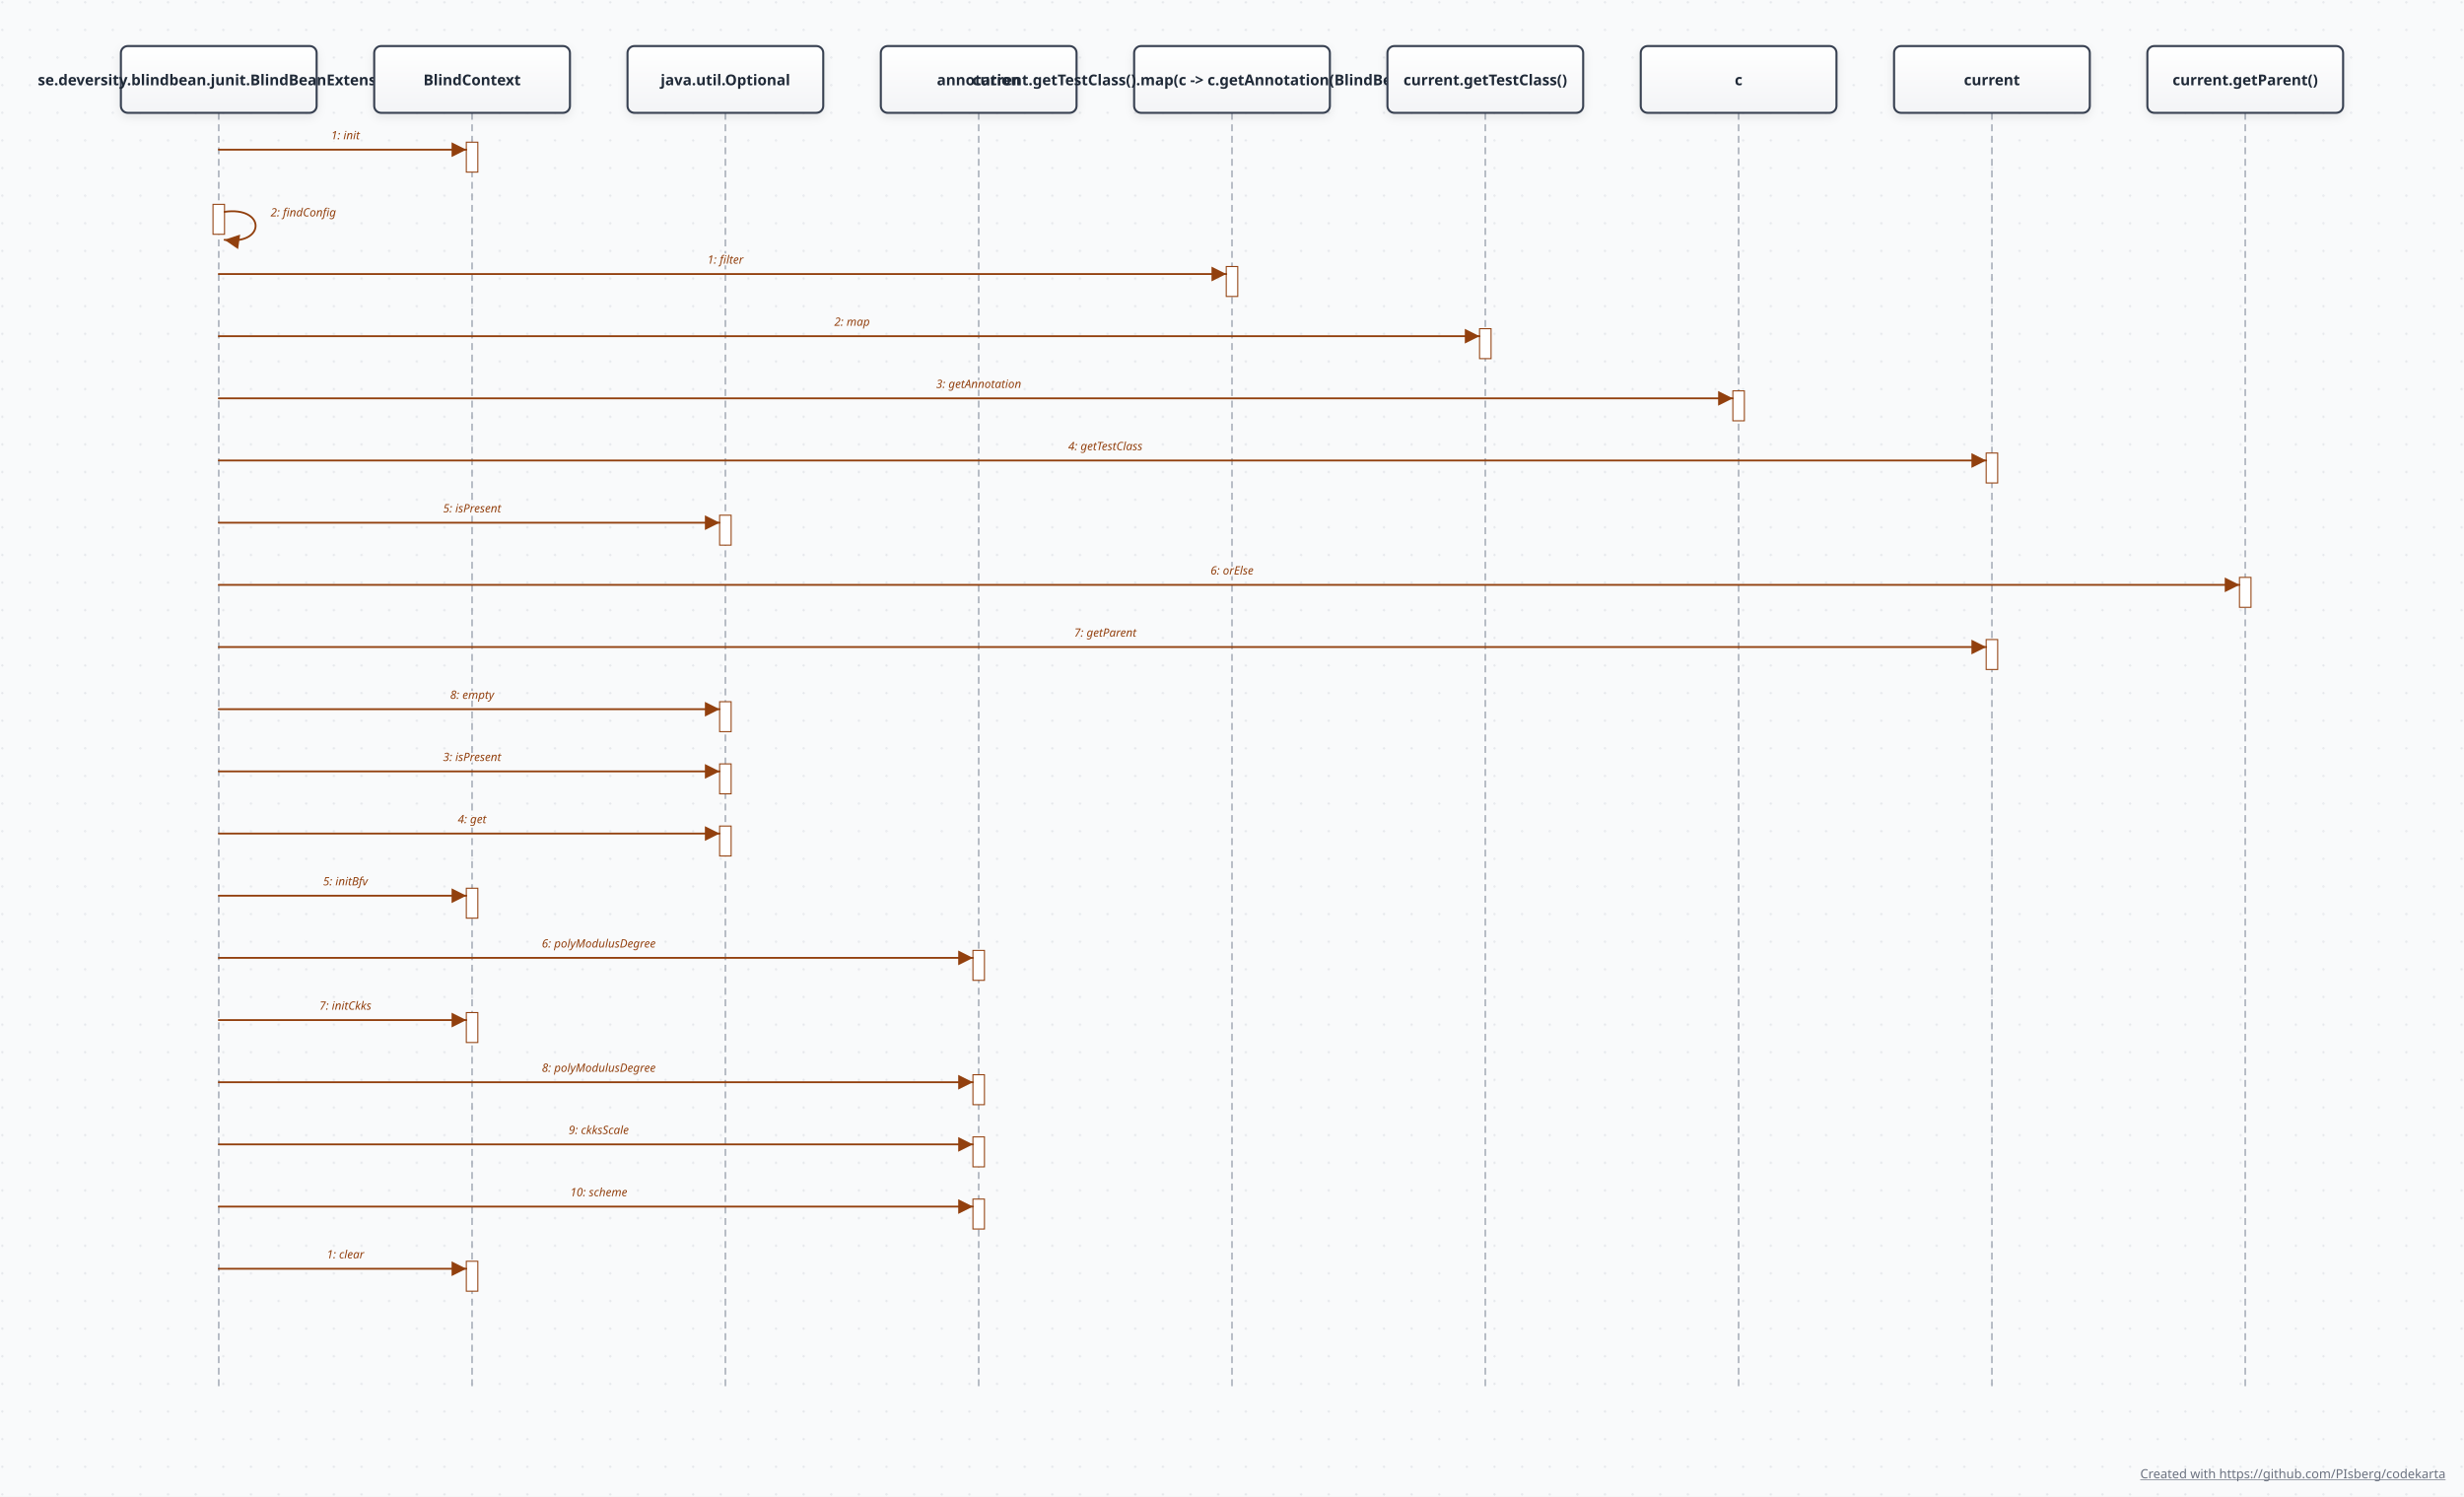
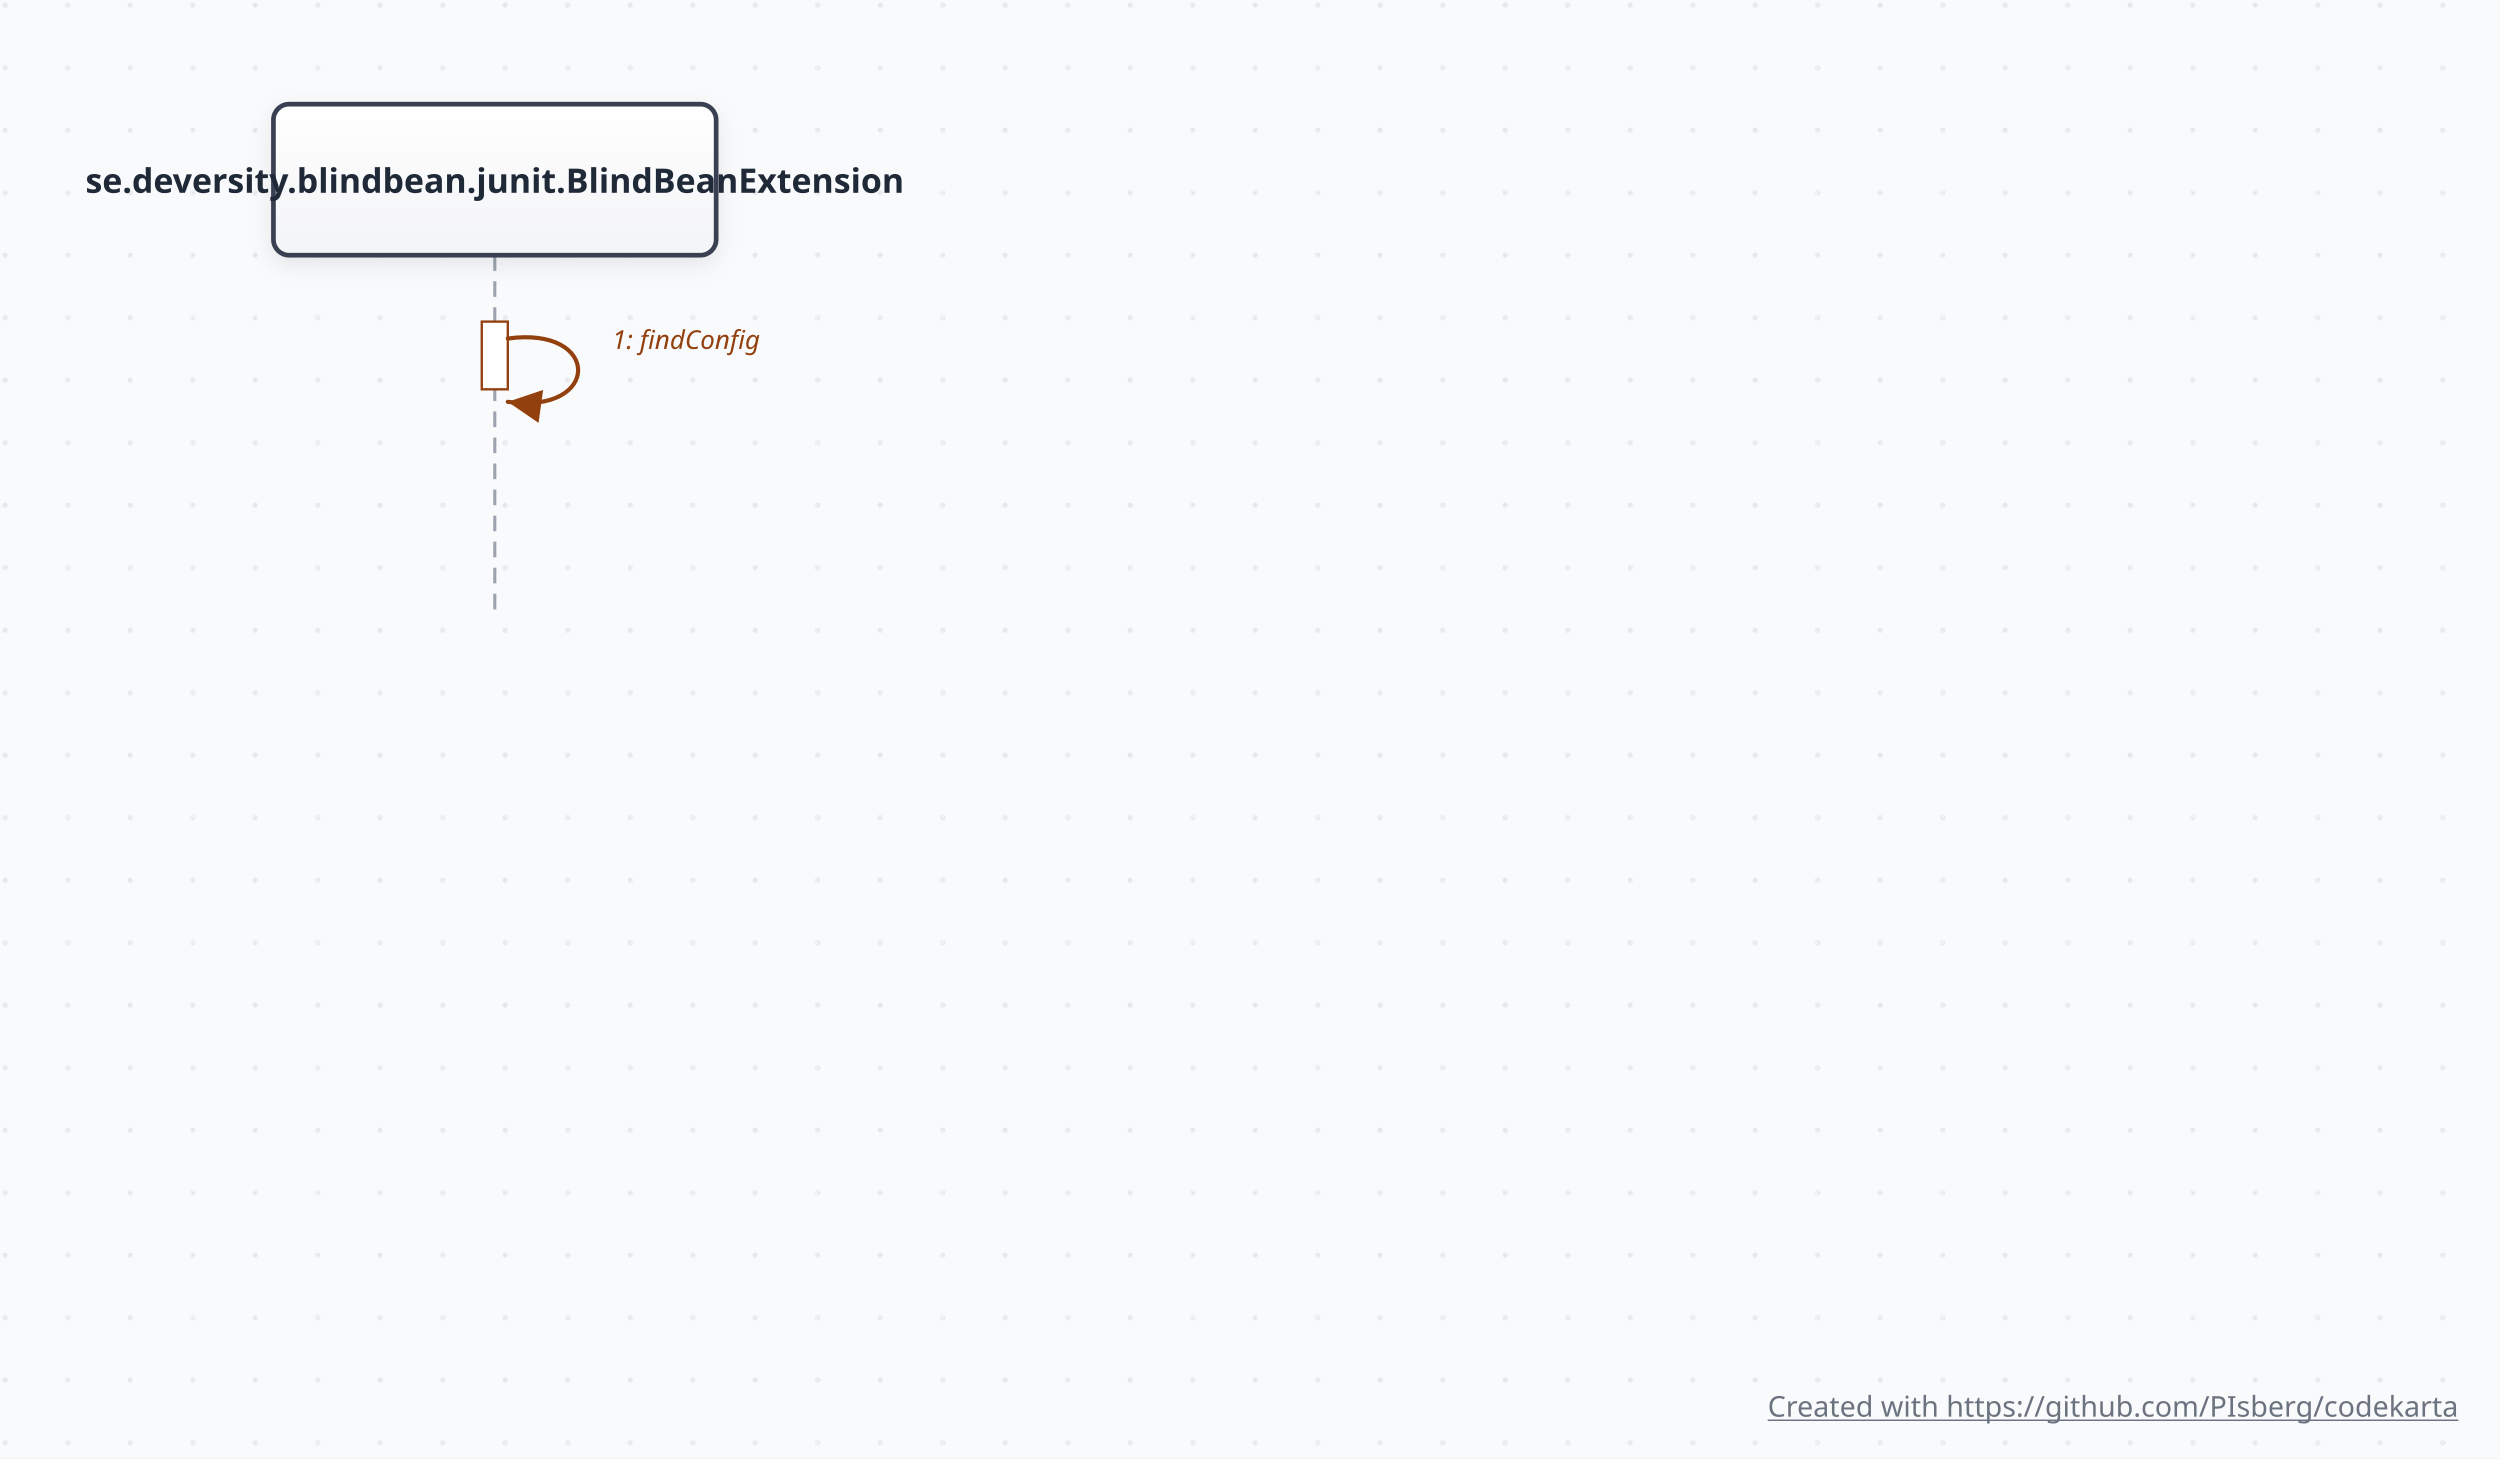
- <svg xmlns="http://www.w3.org/2000/svg" width="2140" height="1300" viewBox="0 0 2140 1300">
+ <svg xmlns="http://www.w3.org/2000/svg" width="960" height="560" viewBox="0 0 960 560">
  <defs>
    <style>
svg { font-family: 'Outfit', 'Inter', -apple-system, BlinkMacSystemFont, 'Segoe UI', sans-serif; }
text { font-family: 'Outfit', 'Inter', -apple-system, BlinkMacSystemFont, 'Segoe UI', sans-serif !important; }
.node-rect { transition: filter 0.2s ease, stroke-width 0.2s ease, stroke 0.2s ease; }
.node-rect:hover { stroke-width: 2.2 !important; filter: drop-shadow(0 8px 16px rgba(15, 23, 42, 0.12)) !important; }
.edge-line { stroke-linecap: round; stroke-linejoin: round; transition: stroke-width 0.2s ease; }
.edge-line:hover { stroke-width: 2.5 !important; }
.edge-label { paint-order: stroke; stroke: #f9fafb; stroke-width: 3; font-weight: 500; }
.diagram-attribution { fill: #9ca3af; text-decoration: none; transition: fill 0.2s ease; }
.diagram-attribution:hover { fill: #4b5563; text-decoration: underline; }
.group-rect { transition: stroke-width 0.2s ease; }
.node-label { pointer-events: none; }
</style>
    <filter id="nodeShadow" x="-20%" y="-20%" width="140%" height="140%">
      <feDropShadow dx="0" dy="3" stdDeviation="4" flood-color="#0f172a" flood-opacity="0.08" />
    </filter>
    <linearGradient id="grad-CLASS" x1="0%" y1="0%" x2="0%" y2="100%">
      <stop offset="0%" stop-color="#ffffff" />
      <stop offset="100%" stop-color="#f3f4f6" />
    </linearGradient>
    <linearGradient id="grad-INTERFACE" x1="0%" y1="0%" x2="0%" y2="100%">
      <stop offset="0%" stop-color="#eff6ff" />
      <stop offset="100%" stop-color="#dbeafe" />
    </linearGradient>
    <linearGradient id="grad-MODULE" x1="0%" y1="0%" x2="0%" y2="100%">
      <stop offset="0%" stop-color="#faf5ff" />
      <stop offset="100%" stop-color="#ede9fe" />
    </linearGradient>
    <linearGradient id="grad-METHOD" x1="0%" y1="0%" x2="0%" y2="100%">
      <stop offset="0%" stop-color="#fffbeb" />
      <stop offset="100%" stop-color="#fef3c7" />
    </linearGradient>
    <linearGradient id="grad-PACKAGE" x1="0%" y1="0%" x2="0%" y2="100%">
      <stop offset="0%" stop-color="#ecfdf5" />
      <stop offset="100%" stop-color="#d1fae5" />
    </linearGradient>
    <linearGradient id="grad-EXCEPTION" x1="0%" y1="0%" x2="0%" y2="100%">
      <stop offset="0%" stop-color="#fef2f2" />
      <stop offset="100%" stop-color="#fee2e2" />
    </linearGradient>
    <linearGradient id="grad-STATE" x1="0%" y1="0%" x2="0%" y2="100%">
      <stop offset="0%" stop-color="#f0f9ff" />
      <stop offset="100%" stop-color="#e0f2fe" />
    </linearGradient>
    <pattern id="dotGrid" width="24" height="24" patternUnits="userSpaceOnUse">
      <circle cx="2" cy="2" r="1" fill="#e5e7eb" />
    </pattern>
    <marker id="seq-marker-call" markerWidth="10" markerHeight="8" refX="8" refY="4" orient="auto">
      <path d="M0,0 L8,4 L0,8 Z" fill="#92400e" />
    </marker>
    <marker id="seq-marker-exc" markerWidth="10" markerHeight="8" refX="8" refY="4" orient="auto">
      <path d="M0,0 L8,4 L0,8 Z" fill="#dc2626" />
    </marker>
  </defs>
-   <rect width="2140" height="1300" fill="#f9fafb" />
-   <rect width="2140" height="1300" fill="url(#dotGrid)" />
-   <line x1="190.0" y1="98.0" x2="190.0" y2="1206.0" stroke="#9ca3af" stroke-width="1.2" stroke-dasharray="6,4" />
-   <line x1="410.0" y1="98.0" x2="410.0" y2="1206.0" stroke="#9ca3af" stroke-width="1.2" stroke-dasharray="6,4" />
-   <line x1="630.0" y1="98.0" x2="630.0" y2="1206.0" stroke="#9ca3af" stroke-width="1.2" stroke-dasharray="6,4" />
-   <line x1="850.0" y1="98.0" x2="850.0" y2="1206.0" stroke="#9ca3af" stroke-width="1.2" stroke-dasharray="6,4" />
-   <line x1="1070.0" y1="98.0" x2="1070.0" y2="1206.0" stroke="#9ca3af" stroke-width="1.2" stroke-dasharray="6,4" />
-   <line x1="1290.0" y1="98.0" x2="1290.0" y2="1206.0" stroke="#9ca3af" stroke-width="1.2" stroke-dasharray="6,4" />
-   <line x1="1510.0" y1="98.0" x2="1510.0" y2="1206.0" stroke="#9ca3af" stroke-width="1.2" stroke-dasharray="6,4" />
-   <line x1="1730.0" y1="98.0" x2="1730.0" y2="1206.0" stroke="#9ca3af" stroke-width="1.2" stroke-dasharray="6,4" />
-   <line x1="1950.0" y1="98.0" x2="1950.0" y2="1206.0" stroke="#9ca3af" stroke-width="1.2" stroke-dasharray="6,4" />
-   <rect x="405.0" y="123.5" width="10.0" height="26.0" fill="#ffffff" stroke="#92400e" stroke-width="0.9" />
-   <rect x="185.0" y="177.5" width="10.0" height="26.0" fill="#ffffff" stroke="#92400e" stroke-width="0.9" />
-   <rect x="1065.0" y="231.5" width="10.0" height="26.0" fill="#ffffff" stroke="#92400e" stroke-width="0.9" />
-   <rect x="1285.0" y="285.5" width="10.0" height="26.0" fill="#ffffff" stroke="#92400e" stroke-width="0.9" />
-   <rect x="1505.0" y="339.5" width="10.0" height="26.0" fill="#ffffff" stroke="#92400e" stroke-width="0.9" />
-   <rect x="1725.0" y="393.5" width="10.0" height="26.0" fill="#ffffff" stroke="#92400e" stroke-width="0.9" />
-   <rect x="625.0" y="447.5" width="10.0" height="26.0" fill="#ffffff" stroke="#92400e" stroke-width="0.9" />
-   <rect x="1945.0" y="501.5" width="10.0" height="26.0" fill="#ffffff" stroke="#92400e" stroke-width="0.9" />
-   <rect x="1725.0" y="555.5" width="10.0" height="26.0" fill="#ffffff" stroke="#92400e" stroke-width="0.9" />
-   <rect x="625.0" y="609.5" width="10.0" height="26.0" fill="#ffffff" stroke="#92400e" stroke-width="0.9" />
-   <rect x="625.0" y="663.5" width="10.0" height="26.0" fill="#ffffff" stroke="#92400e" stroke-width="0.9" />
-   <rect x="625.0" y="717.5" width="10.0" height="26.0" fill="#ffffff" stroke="#92400e" stroke-width="0.9" />
-   <rect x="405.0" y="771.5" width="10.0" height="26.0" fill="#ffffff" stroke="#92400e" stroke-width="0.9" />
-   <rect x="845.0" y="825.5" width="10.0" height="26.0" fill="#ffffff" stroke="#92400e" stroke-width="0.9" />
-   <rect x="405.0" y="879.5" width="10.0" height="26.0" fill="#ffffff" stroke="#92400e" stroke-width="0.9" />
-   <rect x="845.0" y="933.5" width="10.0" height="26.0" fill="#ffffff" stroke="#92400e" stroke-width="0.9" />
-   <rect x="845.0" y="987.5" width="10.0" height="26.0" fill="#ffffff" stroke="#92400e" stroke-width="0.9" />
-   <rect x="845.0" y="1041.5" width="10.0" height="26.0" fill="#ffffff" stroke="#92400e" stroke-width="0.9" />
-   <rect x="405.0" y="1095.5" width="10.0" height="26.0" fill="#ffffff" stroke="#92400e" stroke-width="0.9" />
-   <line class="edge-line" data-source="se.deversity.blindbean.junit.BlindBeanExtension.beforeEach" data-target="BlindContext.init" data-type="CALLS" x1="190.0" y1="130.0" x2="405.0" y2="130.0" stroke="#92400e" stroke-width="1.6" marker-end="url(#seq-marker-call)" />
-   <text class="edge-label" data-source="se.deversity.blindbean.junit.BlindBeanExtension.beforeEach" data-target="BlindContext.init" data-type="CALLS" x="300.0" y="121.0" text-anchor="middle" font-family="sans-serif" font-size="10" fill="#92400e" font-style="italic">1: init</text>
-   <path class="edge-line" data-source="se.deversity.blindbean.junit.BlindBeanExtension.beforeEach" data-target="se.deversity.blindbean.junit.BlindBeanExtension.findConfig" data-type="CALLS" d="M195.0 184.0 C231.0 179.0 231.0 213.3 195.0 208.3" fill="none" stroke="#92400e" stroke-width="1.6" marker-end="url(#seq-marker-call)" />
-   <text class="edge-label" data-source="se.deversity.blindbean.junit.BlindBeanExtension.beforeEach" data-target="se.deversity.blindbean.junit.BlindBeanExtension.findConfig" data-type="CALLS" x="235.0" y="188.0" text-anchor="start" font-family="sans-serif" font-size="10" fill="#92400e" font-style="italic">2: findConfig</text>
-   <line class="edge-line" data-source="se.deversity.blindbean.junit.BlindBeanExtension.findConfig" data-target="current.getTestClass().map(c -&gt; c.getAnnotation(BlindBeanTest.class)).filter" data-type="CALLS" x1="190.0" y1="238.0" x2="1065.0" y2="238.0" stroke="#92400e" stroke-width="1.6" marker-end="url(#seq-marker-call)" />
-   <text class="edge-label" data-source="se.deversity.blindbean.junit.BlindBeanExtension.findConfig" data-target="current.getTestClass().map(c -&gt; c.getAnnotation(BlindBeanTest.class)).filter" data-type="CALLS" x="630.0" y="229.0" text-anchor="middle" font-family="sans-serif" font-size="10" fill="#92400e" font-style="italic">1: filter</text>
-   <line class="edge-line" data-source="se.deversity.blindbean.junit.BlindBeanExtension.findConfig" data-target="current.getTestClass().map" data-type="CALLS" x1="190.0" y1="292.0" x2="1285.0" y2="292.0" stroke="#92400e" stroke-width="1.6" marker-end="url(#seq-marker-call)" />
-   <text class="edge-label" data-source="se.deversity.blindbean.junit.BlindBeanExtension.findConfig" data-target="current.getTestClass().map" data-type="CALLS" x="740.0" y="283.0" text-anchor="middle" font-family="sans-serif" font-size="10" fill="#92400e" font-style="italic">2: map</text>
-   <line class="edge-line" data-source="se.deversity.blindbean.junit.BlindBeanExtension.findConfig" data-target="c.getAnnotation" data-type="CALLS" x1="190.0" y1="346.0" x2="1505.0" y2="346.0" stroke="#92400e" stroke-width="1.6" marker-end="url(#seq-marker-call)" />
-   <text class="edge-label" data-source="se.deversity.blindbean.junit.BlindBeanExtension.findConfig" data-target="c.getAnnotation" data-type="CALLS" x="850.0" y="337.0" text-anchor="middle" font-family="sans-serif" font-size="10" fill="#92400e" font-style="italic">3: getAnnotation</text>
-   <line class="edge-line" data-source="se.deversity.blindbean.junit.BlindBeanExtension.findConfig" data-target="current.getTestClass" data-type="CALLS" x1="190.0" y1="400.0" x2="1725.0" y2="400.0" stroke="#92400e" stroke-width="1.6" marker-end="url(#seq-marker-call)" />
-   <text class="edge-label" data-source="se.deversity.blindbean.junit.BlindBeanExtension.findConfig" data-target="current.getTestClass" data-type="CALLS" x="960.0" y="391.0" text-anchor="middle" font-family="sans-serif" font-size="10" fill="#92400e" font-style="italic">4: getTestClass</text>
-   <line class="edge-line" data-source="se.deversity.blindbean.junit.BlindBeanExtension.findConfig" data-target="java.util.Optional.isPresent" data-type="CALLS" x1="190.0" y1="454.0" x2="625.0" y2="454.0" stroke="#92400e" stroke-width="1.6" marker-end="url(#seq-marker-call)" />
-   <text class="edge-label" data-source="se.deversity.blindbean.junit.BlindBeanExtension.findConfig" data-target="java.util.Optional.isPresent" data-type="CALLS" x="410.0" y="445.0" text-anchor="middle" font-family="sans-serif" font-size="10" fill="#92400e" font-style="italic">5: isPresent</text>
-   <line class="edge-line" data-source="se.deversity.blindbean.junit.BlindBeanExtension.findConfig" data-target="current.getParent().orElse" data-type="CALLS" x1="190.0" y1="508.0" x2="1945.0" y2="508.0" stroke="#92400e" stroke-width="1.6" marker-end="url(#seq-marker-call)" />
-   <text class="edge-label" data-source="se.deversity.blindbean.junit.BlindBeanExtension.findConfig" data-target="current.getParent().orElse" data-type="CALLS" x="1070.0" y="499.0" text-anchor="middle" font-family="sans-serif" font-size="10" fill="#92400e" font-style="italic">6: orElse</text>
-   <line class="edge-line" data-source="se.deversity.blindbean.junit.BlindBeanExtension.findConfig" data-target="current.getParent" data-type="CALLS" x1="190.0" y1="562.0" x2="1725.0" y2="562.0" stroke="#92400e" stroke-width="1.6" marker-end="url(#seq-marker-call)" />
-   <text class="edge-label" data-source="se.deversity.blindbean.junit.BlindBeanExtension.findConfig" data-target="current.getParent" data-type="CALLS" x="960.0" y="553.0" text-anchor="middle" font-family="sans-serif" font-size="10" fill="#92400e" font-style="italic">7: getParent</text>
-   <line class="edge-line" data-source="se.deversity.blindbean.junit.BlindBeanExtension.findConfig" data-target="java.util.Optional.empty" data-type="CALLS" x1="190.0" y1="616.0" x2="625.0" y2="616.0" stroke="#92400e" stroke-width="1.6" marker-end="url(#seq-marker-call)" />
-   <text class="edge-label" data-source="se.deversity.blindbean.junit.BlindBeanExtension.findConfig" data-target="java.util.Optional.empty" data-type="CALLS" x="410.0" y="607.0" text-anchor="middle" font-family="sans-serif" font-size="10" fill="#92400e" font-style="italic">8: empty</text>
-   <line class="edge-line" data-source="se.deversity.blindbean.junit.BlindBeanExtension.beforeEach" data-target="java.util.Optional.isPresent" data-type="CALLS" x1="190.0" y1="670.0" x2="625.0" y2="670.0" stroke="#92400e" stroke-width="1.6" marker-end="url(#seq-marker-call)" />
-   <text class="edge-label" data-source="se.deversity.blindbean.junit.BlindBeanExtension.beforeEach" data-target="java.util.Optional.isPresent" data-type="CALLS" x="410.0" y="661.0" text-anchor="middle" font-family="sans-serif" font-size="10" fill="#92400e" font-style="italic">3: isPresent</text>
-   <line class="edge-line" data-source="se.deversity.blindbean.junit.BlindBeanExtension.beforeEach" data-target="java.util.Optional.get" data-type="CALLS" x1="190.0" y1="724.0" x2="625.0" y2="724.0" stroke="#92400e" stroke-width="1.6" marker-end="url(#seq-marker-call)" />
-   <text class="edge-label" data-source="se.deversity.blindbean.junit.BlindBeanExtension.beforeEach" data-target="java.util.Optional.get" data-type="CALLS" x="410.0" y="715.0" text-anchor="middle" font-family="sans-serif" font-size="10" fill="#92400e" font-style="italic">4: get</text>
-   <line class="edge-line" data-source="se.deversity.blindbean.junit.BlindBeanExtension.beforeEach" data-target="BlindContext.initBfv" data-type="CALLS" x1="190.0" y1="778.0" x2="405.0" y2="778.0" stroke="#92400e" stroke-width="1.6" marker-end="url(#seq-marker-call)" />
-   <text class="edge-label" data-source="se.deversity.blindbean.junit.BlindBeanExtension.beforeEach" data-target="BlindContext.initBfv" data-type="CALLS" x="300.0" y="769.0" text-anchor="middle" font-family="sans-serif" font-size="10" fill="#92400e" font-style="italic">5: initBfv</text>
-   <line class="edge-line" data-source="se.deversity.blindbean.junit.BlindBeanExtension.beforeEach" data-target="annotation.polyModulusDegree" data-type="CALLS" x1="190.0" y1="832.0" x2="845.0" y2="832.0" stroke="#92400e" stroke-width="1.6" marker-end="url(#seq-marker-call)" />
-   <text class="edge-label" data-source="se.deversity.blindbean.junit.BlindBeanExtension.beforeEach" data-target="annotation.polyModulusDegree" data-type="CALLS" x="520.0" y="823.0" text-anchor="middle" font-family="sans-serif" font-size="10" fill="#92400e" font-style="italic">6: polyModulusDegree</text>
-   <line class="edge-line" data-source="se.deversity.blindbean.junit.BlindBeanExtension.beforeEach" data-target="BlindContext.initCkks" data-type="CALLS" x1="190.0" y1="886.0" x2="405.0" y2="886.0" stroke="#92400e" stroke-width="1.6" marker-end="url(#seq-marker-call)" />
-   <text class="edge-label" data-source="se.deversity.blindbean.junit.BlindBeanExtension.beforeEach" data-target="BlindContext.initCkks" data-type="CALLS" x="300.0" y="877.0" text-anchor="middle" font-family="sans-serif" font-size="10" fill="#92400e" font-style="italic">7: initCkks</text>
-   <line class="edge-line" data-source="se.deversity.blindbean.junit.BlindBeanExtension.beforeEach" data-target="annotation.polyModulusDegree" data-type="CALLS" x1="190.0" y1="940.0" x2="845.0" y2="940.0" stroke="#92400e" stroke-width="1.6" marker-end="url(#seq-marker-call)" />
-   <text class="edge-label" data-source="se.deversity.blindbean.junit.BlindBeanExtension.beforeEach" data-target="annotation.polyModulusDegree" data-type="CALLS" x="520.0" y="931.0" text-anchor="middle" font-family="sans-serif" font-size="10" fill="#92400e" font-style="italic">8: polyModulusDegree</text>
-   <line class="edge-line" data-source="se.deversity.blindbean.junit.BlindBeanExtension.beforeEach" data-target="annotation.ckksScale" data-type="CALLS" x1="190.0" y1="994.0" x2="845.0" y2="994.0" stroke="#92400e" stroke-width="1.6" marker-end="url(#seq-marker-call)" />
-   <text class="edge-label" data-source="se.deversity.blindbean.junit.BlindBeanExtension.beforeEach" data-target="annotation.ckksScale" data-type="CALLS" x="520.0" y="985.0" text-anchor="middle" font-family="sans-serif" font-size="10" fill="#92400e" font-style="italic">9: ckksScale</text>
-   <line class="edge-line" data-source="se.deversity.blindbean.junit.BlindBeanExtension.beforeEach" data-target="annotation.scheme" data-type="CALLS" x1="190.0" y1="1048.0" x2="845.0" y2="1048.0" stroke="#92400e" stroke-width="1.6" marker-end="url(#seq-marker-call)" />
-   <text class="edge-label" data-source="se.deversity.blindbean.junit.BlindBeanExtension.beforeEach" data-target="annotation.scheme" data-type="CALLS" x="520.0" y="1039.0" text-anchor="middle" font-family="sans-serif" font-size="10" fill="#92400e" font-style="italic">10: scheme</text>
-   <line class="edge-line" data-source="se.deversity.blindbean.junit.BlindBeanExtension.afterEach" data-target="BlindContext.clear" data-type="CALLS" x1="190.0" y1="1102.0" x2="405.0" y2="1102.0" stroke="#92400e" stroke-width="1.6" marker-end="url(#seq-marker-call)" />
-   <text class="edge-label" data-source="se.deversity.blindbean.junit.BlindBeanExtension.afterEach" data-target="BlindContext.clear" data-type="CALLS" x="300.0" y="1093.0" text-anchor="middle" font-family="sans-serif" font-size="10" fill="#92400e" font-style="italic">1: clear</text>
+   <rect width="960" height="560" fill="#f9fafb" />
+   <rect width="960" height="560" fill="url(#dotGrid)" />
+   <line x1="190.0" y1="98.0" x2="190.0" y2="234.0" stroke="#9ca3af" stroke-width="1.2" stroke-dasharray="6,4" />
+   <rect x="185.0" y="123.5" width="10.0" height="26.0" fill="#ffffff" stroke="#92400e" stroke-width="0.9" />
+   <path class="edge-line" data-source="se.deversity.blindbean.junit.BlindBeanExtension.beforeEach" data-target="se.deversity.blindbean.junit.BlindBeanExtension.findConfig" data-type="CALLS" d="M195.0 130.0 C231.0 125.0 231.0 159.3 195.0 154.3" fill="none" stroke="#92400e" stroke-width="1.6" marker-end="url(#seq-marker-call)" />
+   <text class="edge-label" data-source="se.deversity.blindbean.junit.BlindBeanExtension.beforeEach" data-target="se.deversity.blindbean.junit.BlindBeanExtension.findConfig" data-type="CALLS" x="235.0" y="134.0" text-anchor="start" font-family="sans-serif" font-size="10" fill="#92400e" font-style="italic">1: findConfig</text>
  <rect class="node-rect" x="105.0" y="40.0" width="170.0" height="58.0" rx="6" fill="url(#grad-CLASS)" stroke="#374151" stroke-width="1.8" filter="url(#nodeShadow)" />
  <text class="node-label" x="190.0" y="69.0" text-anchor="middle" dominant-baseline="central" font-family="sans-serif" font-size="13" font-weight="bold" fill="#1f2937">se.deversity.blindbean.junit.BlindBeanExtension</text>
-   <rect class="node-rect" x="325.0" y="40.0" width="170.0" height="58.0" rx="6" fill="url(#grad-CLASS)" stroke="#374151" stroke-width="1.8" filter="url(#nodeShadow)" />
-   <text class="node-label" x="410.0" y="69.0" text-anchor="middle" dominant-baseline="central" font-family="sans-serif" font-size="13" font-weight="bold" fill="#1f2937">BlindContext</text>
-   <rect class="node-rect" x="545.0" y="40.0" width="170.0" height="58.0" rx="6" fill="url(#grad-CLASS)" stroke="#374151" stroke-width="1.8" filter="url(#nodeShadow)" />
-   <text class="node-label" x="630.0" y="69.0" text-anchor="middle" dominant-baseline="central" font-family="sans-serif" font-size="13" font-weight="bold" fill="#1f2937">java.util.Optional</text>
-   <rect class="node-rect" x="765.0" y="40.0" width="170.0" height="58.0" rx="6" fill="url(#grad-CLASS)" stroke="#374151" stroke-width="1.8" filter="url(#nodeShadow)" />
-   <text class="node-label" x="850.0" y="69.0" text-anchor="middle" dominant-baseline="central" font-family="sans-serif" font-size="13" font-weight="bold" fill="#1f2937">annotation</text>
-   <rect class="node-rect" x="985.0" y="40.0" width="170.0" height="58.0" rx="6" fill="url(#grad-CLASS)" stroke="#374151" stroke-width="1.8" filter="url(#nodeShadow)" />
-   <text class="node-label" x="1070.0" y="69.0" text-anchor="middle" dominant-baseline="central" font-family="sans-serif" font-size="13" font-weight="bold" fill="#1f2937">current.getTestClass().map(c -&gt; c.getAnnotation(BlindBeanTest.class))</text>
-   <rect class="node-rect" x="1205.0" y="40.0" width="170.0" height="58.0" rx="6" fill="url(#grad-CLASS)" stroke="#374151" stroke-width="1.8" filter="url(#nodeShadow)" />
-   <text class="node-label" x="1290.0" y="69.0" text-anchor="middle" dominant-baseline="central" font-family="sans-serif" font-size="13" font-weight="bold" fill="#1f2937">current.getTestClass()</text>
-   <rect class="node-rect" x="1425.0" y="40.0" width="170.0" height="58.0" rx="6" fill="url(#grad-CLASS)" stroke="#374151" stroke-width="1.8" filter="url(#nodeShadow)" />
-   <text class="node-label" x="1510.0" y="69.0" text-anchor="middle" dominant-baseline="central" font-family="sans-serif" font-size="13" font-weight="bold" fill="#1f2937">c</text>
-   <rect class="node-rect" x="1645.0" y="40.0" width="170.0" height="58.0" rx="6" fill="url(#grad-CLASS)" stroke="#374151" stroke-width="1.8" filter="url(#nodeShadow)" />
-   <text class="node-label" x="1730.0" y="69.0" text-anchor="middle" dominant-baseline="central" font-family="sans-serif" font-size="13" font-weight="bold" fill="#1f2937">current</text>
-   <rect class="node-rect" x="1865.0" y="40.0" width="170.0" height="58.0" rx="6" fill="url(#grad-CLASS)" stroke="#374151" stroke-width="1.8" filter="url(#nodeShadow)" />
-   <text class="node-label" x="1950.0" y="69.0" text-anchor="middle" dominant-baseline="central" font-family="sans-serif" font-size="13" font-weight="bold" fill="#1f2937">current.getParent()</text>
  <a class="diagram-attribution" href="https://github.com/PIsberg/codekarta" target="_blank" rel="noopener noreferrer">
-     <text x="2124.0" y="1284.0" text-anchor="end" font-family="sans-serif" font-size="11" fill="#6b7280" text-decoration="underline">Created with https://github.com/PIsberg/codekarta</text>
+     <text x="944.0" y="544.0" text-anchor="end" font-family="sans-serif" font-size="11" fill="#6b7280" text-decoration="underline">Created with https://github.com/PIsberg/codekarta</text>
  </a>
</svg>
